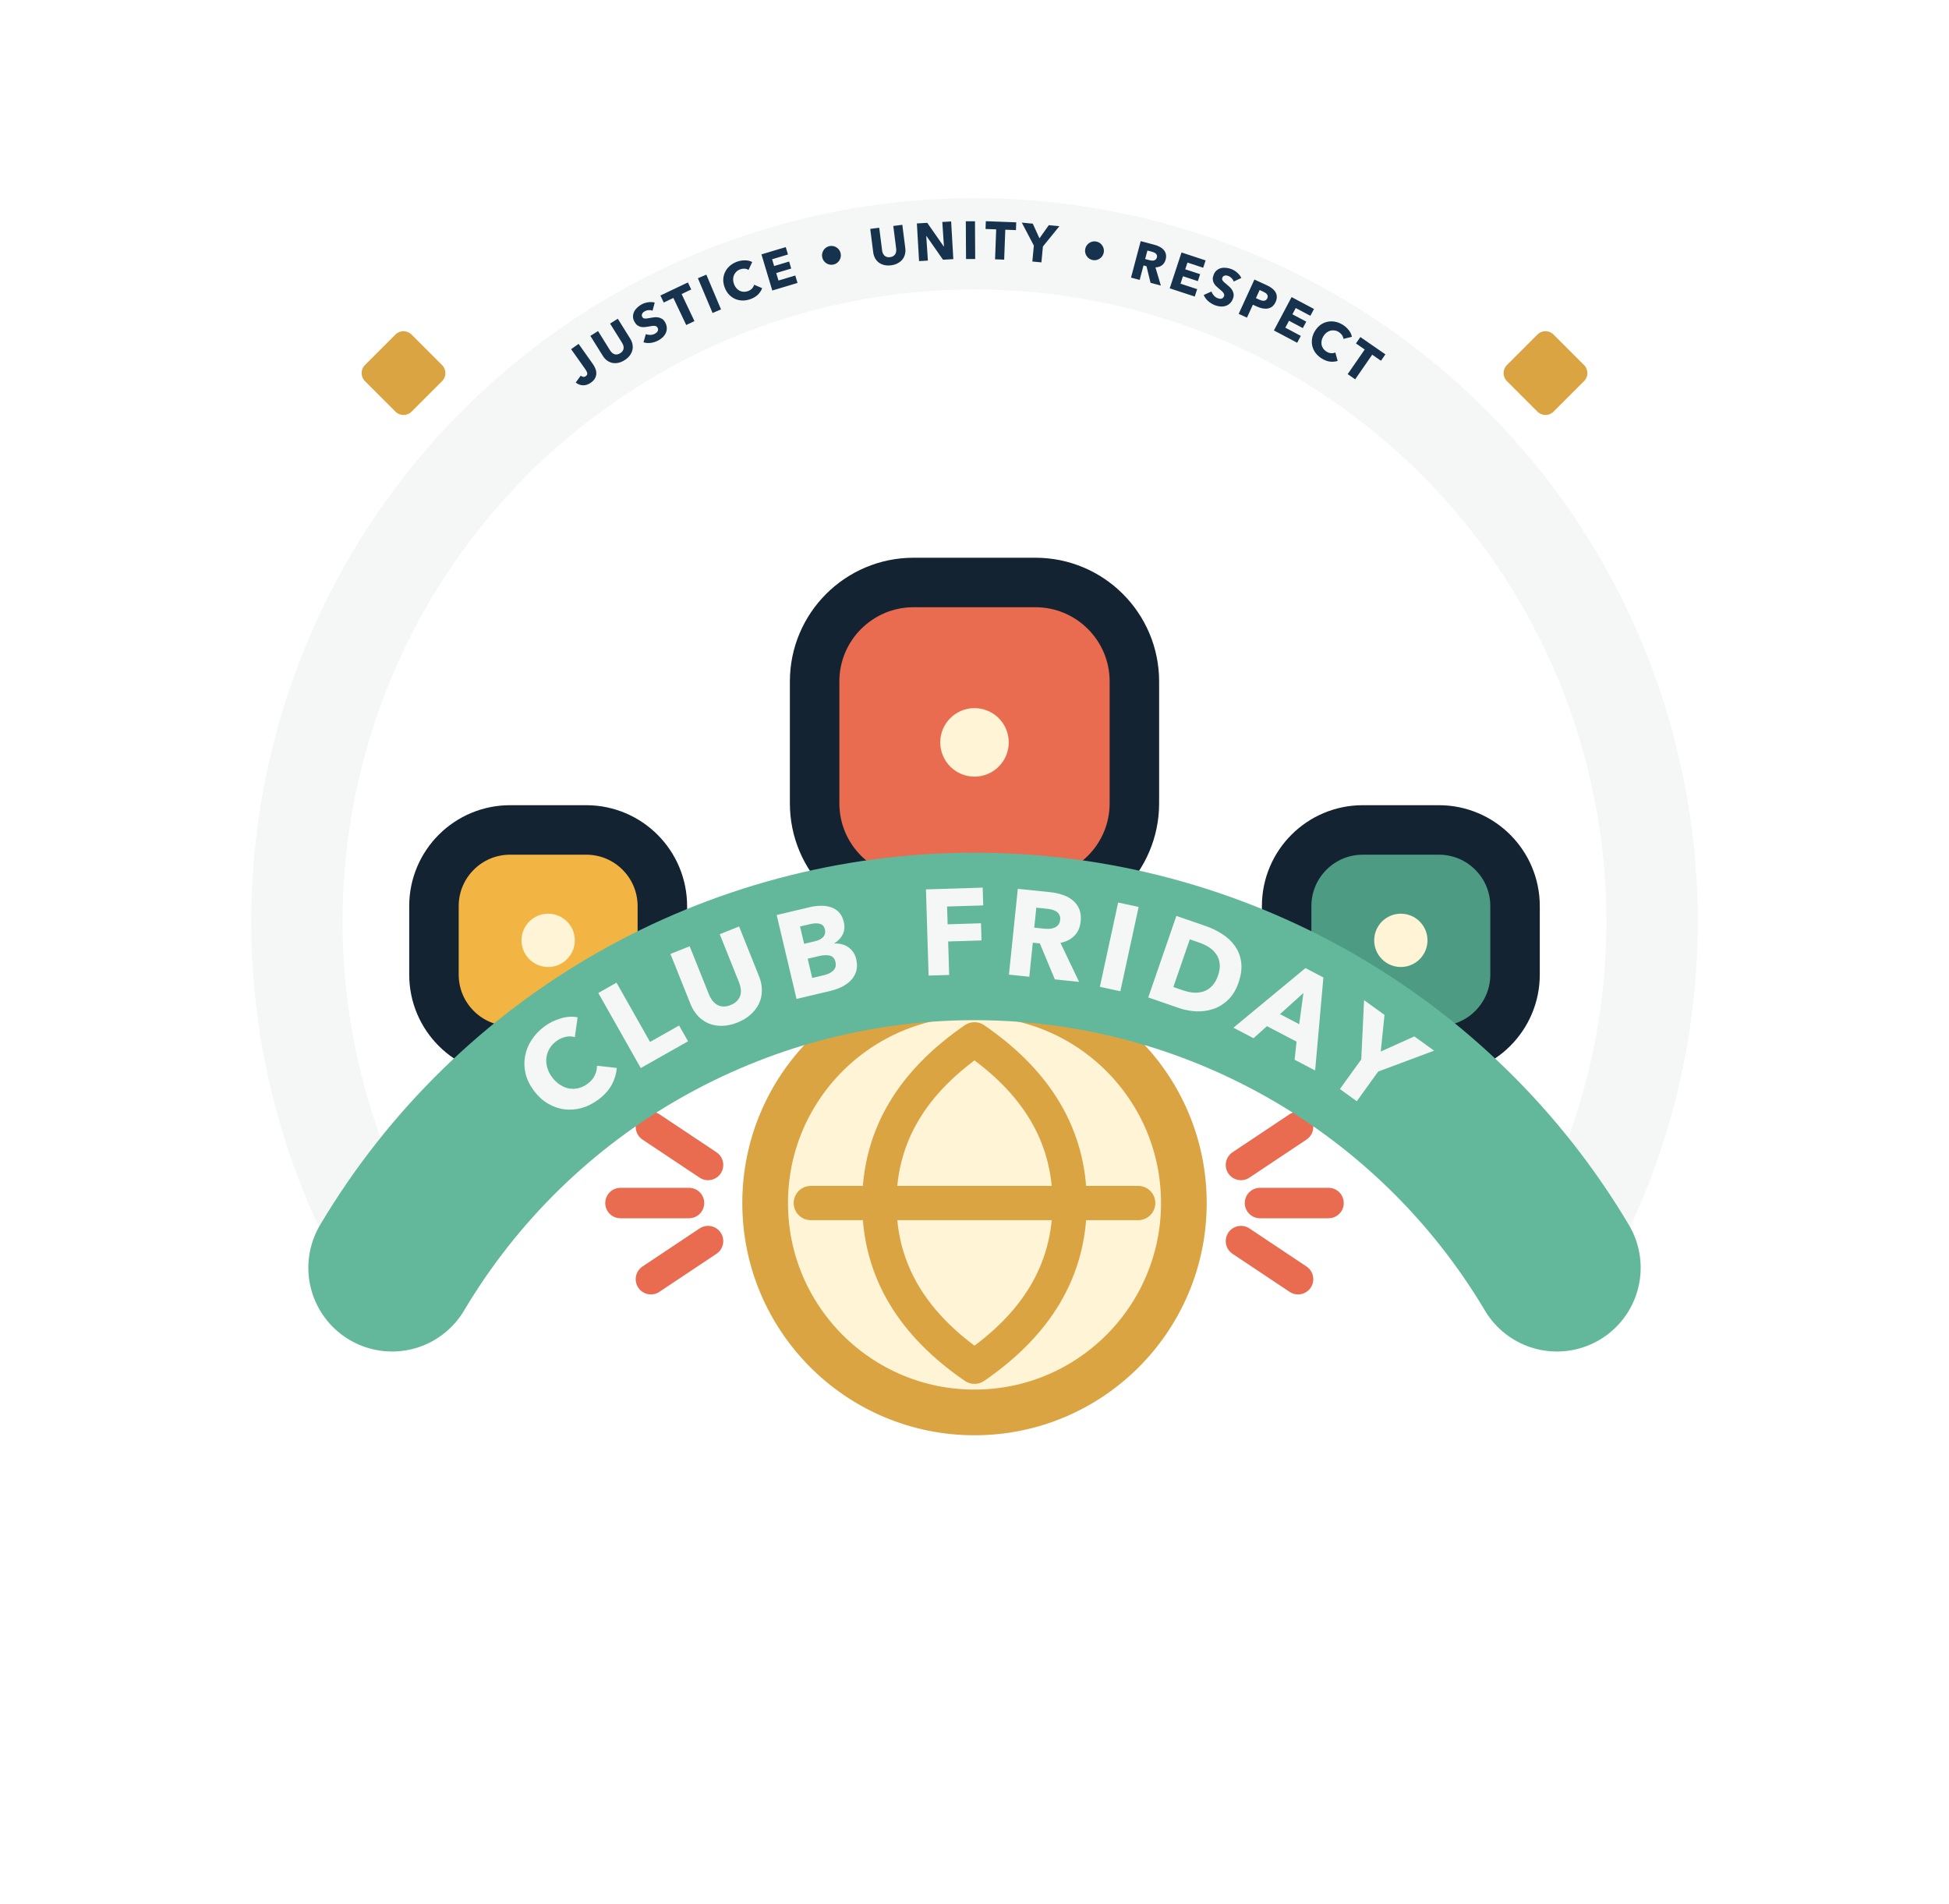
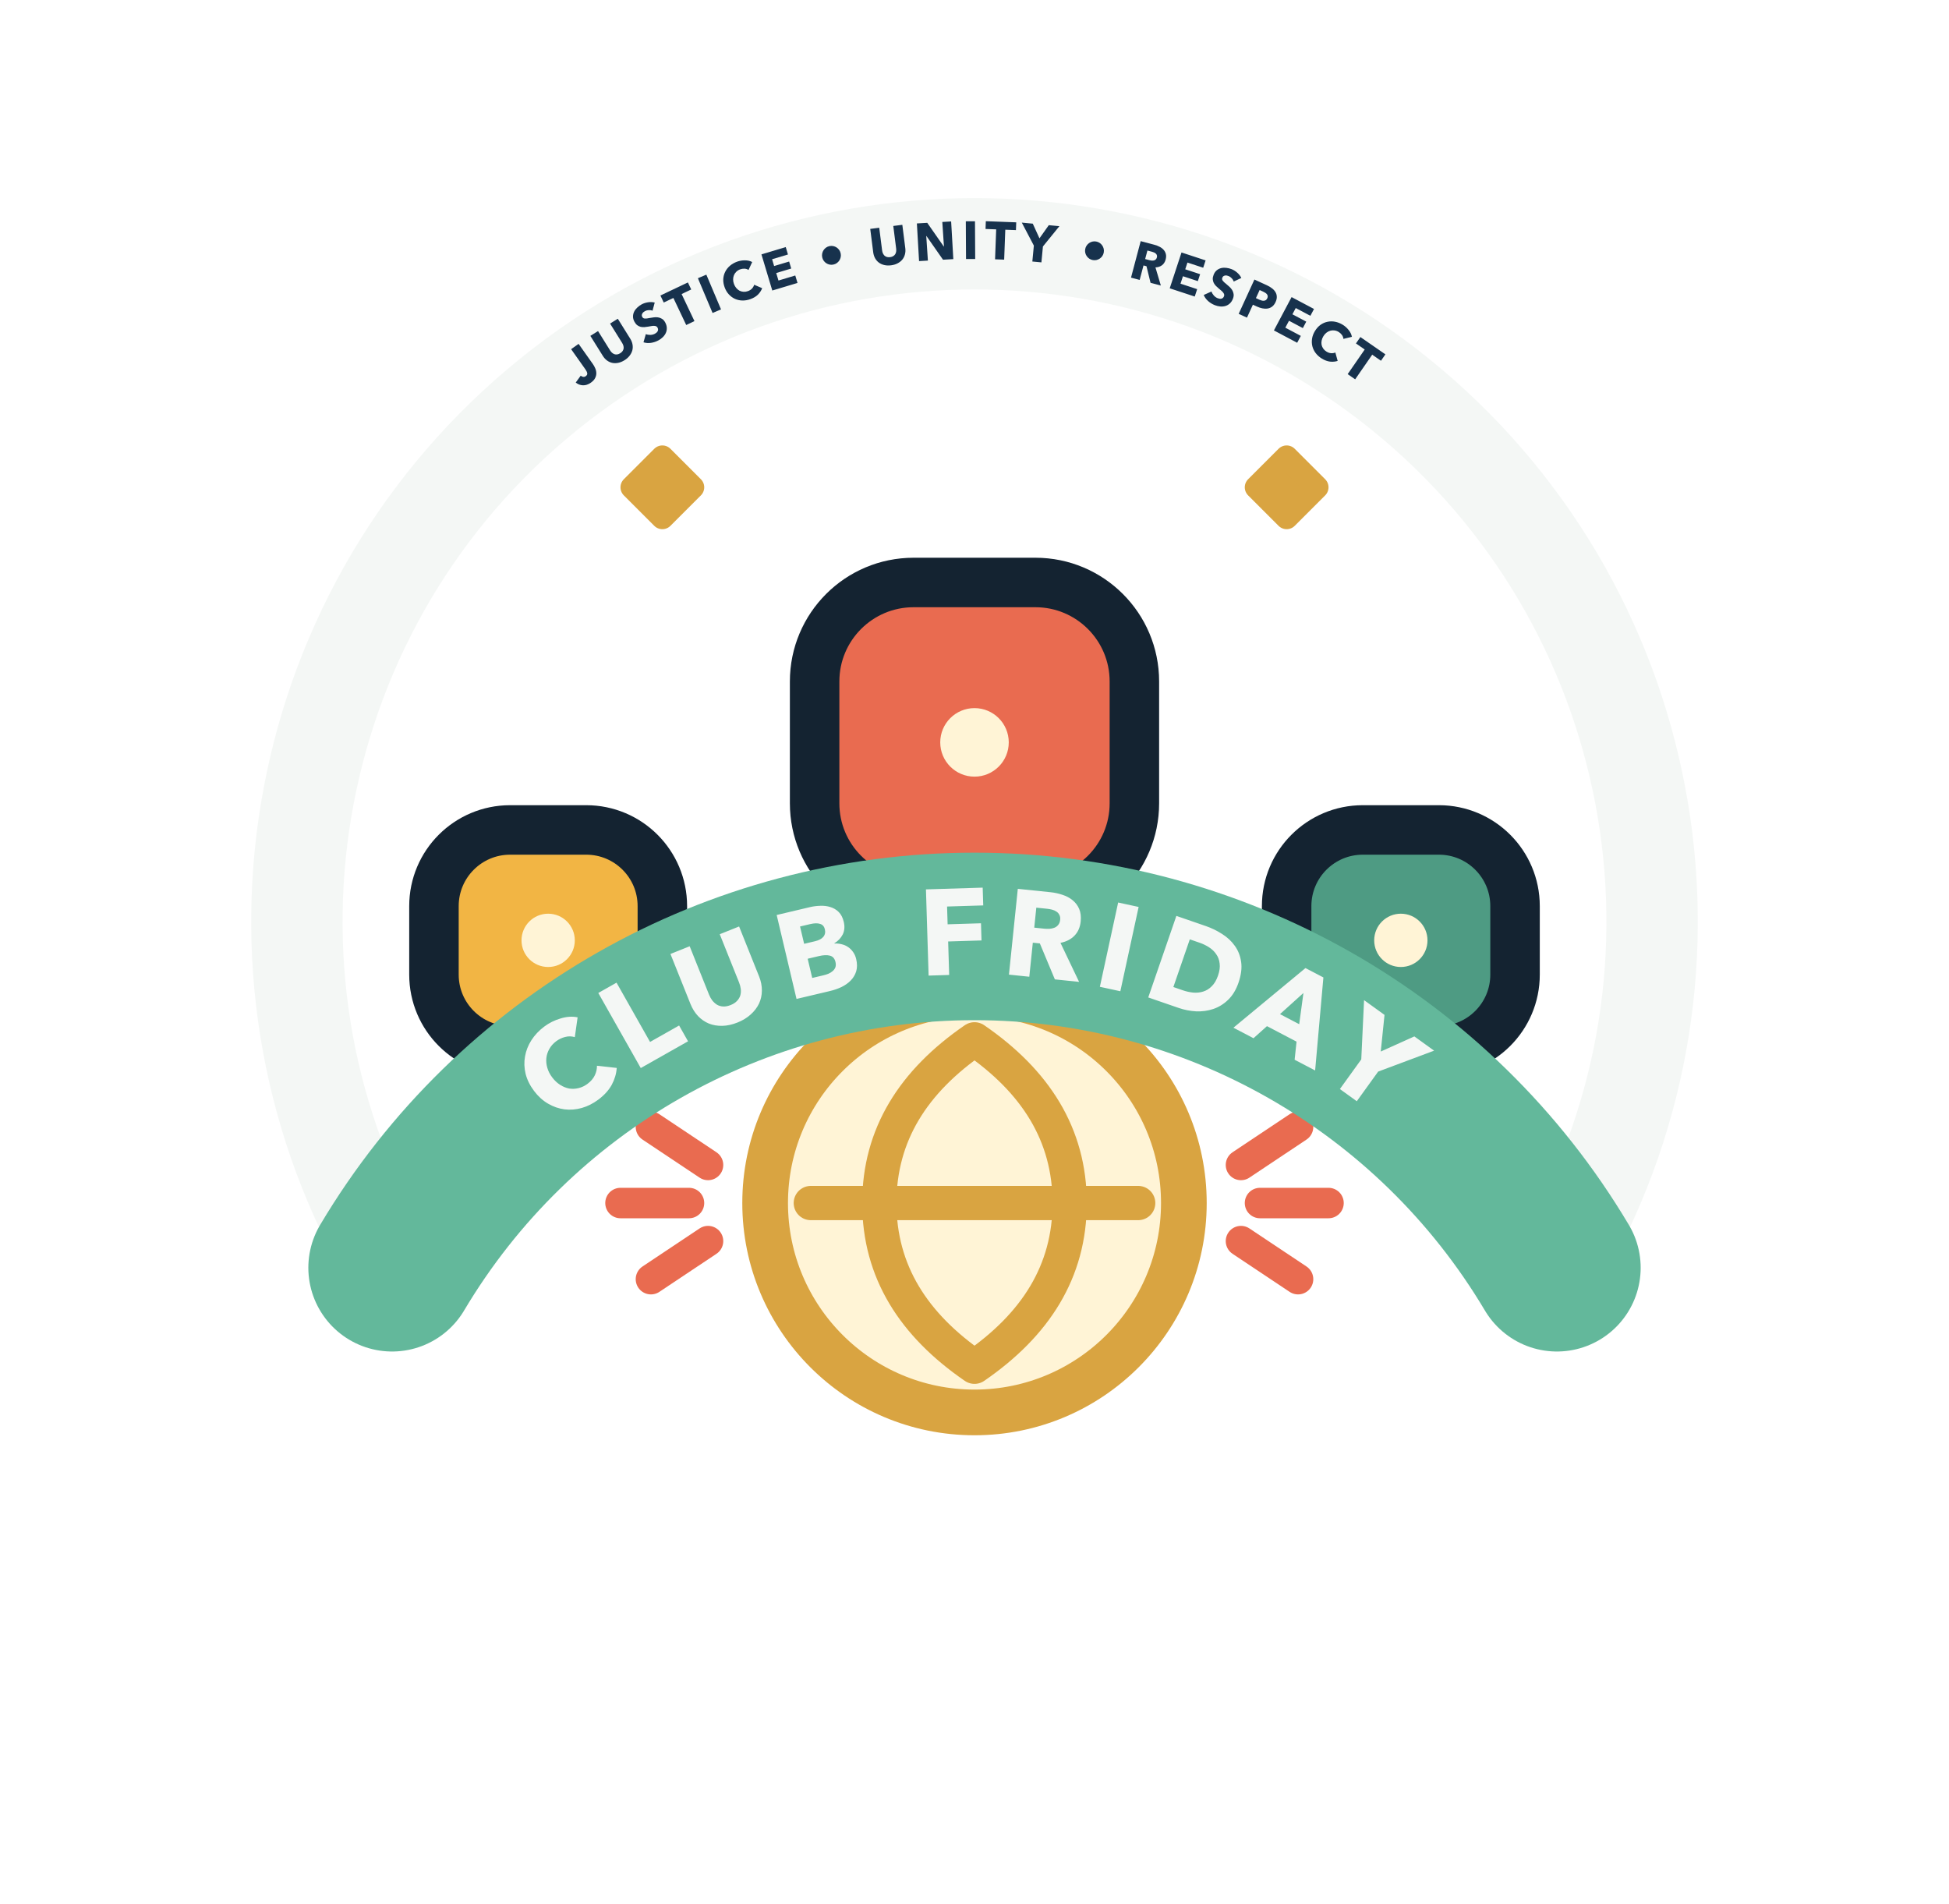
<svg xmlns="http://www.w3.org/2000/svg" viewBox="0 0 512 500" role="img" aria-labelledby="title desc" version="1.1" id="svg15">
  <g stroke="#F4F7F5" stroke-width="13" stroke-linecap="round" stroke-linejoin="round" id="g8">
    <path fill="none" stroke="#F4F7F5" d="M103 333a178 178 0 1 1 306 0" id="path1" />
    <g id="younger-member" aria-label="younger-member">
      <rect x="114" y="218" width="60" height="58" rx="20" fill="#F2B544" stroke="#142331" id="rect1" />
      <circle cx="144" cy="247" r="7" fill="#FFF4D6" stroke="none" id="circle1" />
    </g>
    <g id="adult-member" aria-label="adult-member">
      <rect x="214" y="153" width="84" height="84" rx="26" fill="#E96B50" stroke="#142331" id="rect2" />
      <circle cx="256" cy="195" r="9" fill="#FFF4D6" stroke="none" id="circle2" />
    </g>
    <g id="older-member" aria-label="older-member">
      <rect x="338" y="218" width="60" height="58" rx="20" fill="#4E9B83" stroke="#142331" id="rect3" />
      <circle cx="368" cy="247" r="7" fill="#FFF4D6" stroke="none" id="circle3" />
    </g>
    <circle cx="256" cy="316" r="55" fill="#FFF4D6" stroke="#D9A441" stroke-width="12" id="circle4" />
    <path fill="none" stroke="#D9A441" stroke-width="9" d="M256 273c-16 11-25 25-25 43s9 32 25 43m0-86c16 11 25 25 25 43s-9 32-25 43m-43-43h86" id="path4" />
    <path fill="none" stroke="#E96B50" stroke-width="8" d="M181 316h-18M186 306l-15-10M186 326l-15 10M331 316h18M326 306l15-10M326 326l15 10" id="path5" />
    <path fill="none" stroke="#63B89B" d="M103 333a178 178 0 0 1 306 0" id="path6" />
-     <path fill="#D9A441" stroke="#D9A441" stroke-width="6" d="m106 90 8 8-8 8-8-8z" id="path7" />
-     <path fill="#D9A441" stroke="#D9A441" stroke-width="6" d="m406 90 8 8-8 8-8-8z" id="path8" />
+     <path fill="#D9A441" stroke="#D9A441" stroke-width="6" d="m174 120 8 8-8 8-8-8z" id="path7" />
+     <path fill="#D9A441" stroke="#D9A441" stroke-width="6" d="m338 120 8 8-8 8-8-8z" id="path8" />
  </g>
  <defs id="defs8">
    <path id="motto-arc" d="M103 333a178 178 0 1 1 306 0" />
    <path id="name-arc" d="M103 333a178 178 0 0 1 306 0" />
  </defs>
  <path d="M103 333a178 178 0 1 1 306 0" fill="none" stroke="#F4F7F5" stroke-width="24" stroke-linecap="round" id="path9" />
  <path d="M103 333a178 178 0 0 1 306 0" fill="none" stroke="#63B89B" stroke-width="44" stroke-linecap="round" id="path10" />
  <g font-family="Avenir Next, Trebuchet MS, Arial, sans-serif" text-anchor="middle" id="g15">
    <g id="text14" style="font-weight:700;font-size:14px;letter-spacing:1.5" aria-label="JUSTICE•UNITY•RESPECT">
      <path style="fill:#17324d" d="m 155.767,95.652 q 0.34,0.48 0.597,1.087 0.269,0.598 0.287,1.254 0.022,0.636 -0.302,1.294 -0.312,0.65 -1.135,1.232 -1.029,0.728 -2.086,0.687 -1.066,-0.052 -1.885,-0.724 l 1.313,-1.804 q 0.306,0.263 0.65,0.312 0.355,0.041 0.663,-0.178 0.48,-0.34 0.394,-0.776 -0.074,-0.445 -0.455,-0.982 l -3.777,-5.337 1.966,-1.391 3.769,5.325 z m 9.796,-6.688 q 0.474,0.76 0.605,1.553 0.136,0.773 -0.058,1.521 -0.201,0.736 -0.723,1.408 -0.51,0.664 -1.329,1.175 -0.832,0.519 -1.652,0.684 -0.821,0.165 -1.558,0.015 -0.745,-0.163 -1.379,-0.625 -0.642,-0.474 -1.116,-1.234 l -3.267,-5.239 2.02,-1.259 3.163,5.073 q 0.215,0.345 0.491,0.602 0.288,0.25 0.621,0.388 0.338,0.119 0.724,0.076 0.398,-0.05 0.825,-0.317 0.428,-0.267 0.636,-0.594 0.22,-0.335 0.262,-0.691 0.035,-0.368 -0.075,-0.729 -0.109,-0.361 -0.324,-0.705 l -3.163,-5.073 2.031,-1.267 3.267,5.239 z m 5.857,-7.349 q -0.458,-0.198 -1.008,-0.154 -0.544,0.025 -0.95,0.245 -0.209,0.114 -0.411,0.271 -0.189,0.15 -0.301,0.355 -0.119,0.192 -0.148,0.431 -0.024,0.22 0.116,0.478 0.12,0.221 0.287,0.322 0.179,0.094 0.411,0.111 0.245,0.011 0.544,-0.025 0.293,-0.047 0.654,-0.116 0.523,-0.093 1.103,-0.169 0.573,-0.088 1.127,-0.007 0.554,0.082 1.053,0.384 0.492,0.29 0.846,0.942 0.407,0.751 0.425,1.458 0.023,0.688 -0.251,1.299 -0.274,0.611 -0.783,1.11 -0.509,0.5 -1.149,0.847 -0.935,0.508 -1.982,0.662 -1.054,0.142 -1.96,-0.147 l 0.616,-2.151 q 0.534,0.22 1.197,0.21 0.669,-0.029 1.186,-0.309 0.234,-0.127 0.429,-0.296 0.195,-0.169 0.295,-0.367 0.112,-0.204 0.11,-0.442 -0.002,-0.238 -0.142,-0.496 -0.134,-0.246 -0.35,-0.352 -0.217,-0.105 -0.524,-0.114 -0.302,-0.027 -0.706,0.049 -0.399,0.057 -0.903,0.156 -0.492,0.092 -0.998,0.128 -0.494,0.029 -0.967,-0.08 -0.468,-0.128 -0.885,-0.427 -0.412,-0.318 -0.732,-0.909 -0.394,-0.726 -0.379,-1.403 0.015,-0.677 0.314,-1.27 0.299,-0.593 0.822,-1.068 0.516,-0.487 1.131,-0.821 0.738,-0.401 1.648,-0.544 0.922,-0.15 1.788,0.065 z m 7.638,-4.377 3.375,7.107 -2.163,1.027 -3.375,-7.107 -2.529,1.201 -0.877,-1.846 7.221,-3.43 0.877,1.846 z m 8.136,4.973 -3.856,-9.131 2.218,-0.937 3.856,9.131 z M 200.224,75.696 q -0.358,0.936 -1.11,1.689 -0.758,0.74 -1.941,1.174 -1.078,0.395 -2.128,0.377 -1.037,-0.022 -1.944,-0.421 -0.911,-0.412 -1.625,-1.179 -0.714,-0.767 -1.113,-1.858 -0.41,-1.117 -0.361,-2.164 0.062,-1.052 0.514,-1.933 0.447,-0.895 1.242,-1.574 0.795,-0.679 1.86,-1.069 0.986,-0.361 2.062,-0.353 1.085,-0.01 1.922,0.444 l -0.966,2.084 q -0.474,-0.318 -1.064,-0.341 -0.59,-0.022 -1.129,0.175 -0.592,0.217 -1.009,0.623 -0.409,0.389 -0.624,0.9 -0.215,0.511 -0.22,1.109 -0.009,0.585 0.217,1.203 0.231,0.631 0.621,1.084 0.39,0.454 0.871,0.709 0.49,0.238 1.053,0.27 0.563,0.032 1.142,-0.18 0.67,-0.246 1.074,-0.692 0.403,-0.446 0.551,-0.977 l 2.104,0.899 z m 2.656,0.613 -2.85,-9.493 6.383,-1.916 0.584,1.944 -4.17,1.252 0.535,1.783 3.942,-1.183 0.551,1.837 -3.942,1.183 0.592,1.971 4.412,-1.324 0.588,1.958 z" id="path15" />
      <path style="fill:#17324d" d="m 220.84,66.548 q 0.109,0.506 0.011,0.986 -0.098,0.479 -0.355,0.878 -0.258,0.399 -0.655,0.685 -0.397,0.286 -0.903,0.395 -0.506,0.109 -0.986,0.011 -0.479,-0.098 -0.878,-0.355 -0.399,-0.258 -0.685,-0.655 -0.286,-0.397 -0.395,-0.903 -0.109,-0.506 -0.011,-0.986 0.098,-0.479 0.355,-0.878 0.258,-0.399 0.655,-0.685 0.397,-0.286 0.903,-0.395 0.506,-0.109 0.986,-0.011 0.479,0.098 0.878,0.355 0.399,0.258 0.685,0.655 0.286,0.397 0.395,0.903 z" id="path16" />
      <path style="fill:#17324d" d="m 237.819,65.176 q 0.113,0.889 -0.099,1.664 -0.2,0.759 -0.688,1.358 -0.49,0.584 -1.245,0.977 -0.741,0.39 -1.699,0.512 -0.972,0.124 -1.787,-0.069 -0.815,-0.193 -1.422,-0.638 -0.609,-0.459 -0.992,-1.144 -0.385,-0.699 -0.498,-1.588 l -0.778,-6.125 2.361,-0.3 0.754,5.93 q 0.051,0.403 0.194,0.752 0.157,0.347 0.402,0.612 0.258,0.25 0.626,0.372 0.382,0.121 0.882,0.057 0.5,-0.064 0.826,-0.274 0.34,-0.213 0.527,-0.519 0.185,-0.32 0.236,-0.693 0.051,-0.373 1.6e-4,-0.776 l -0.754,-5.93 2.375,-0.302 0.778,6.125 z m 9.907,3.044 -4.358,-6.24 -0.042,0.002 0.431,6.468 -2.32,0.134 -0.573,-9.895 2.725,-0.158 4.343,6.227 0.042,-0.002 -0.43,-6.454 2.32,-0.134 0.573,9.895 z m 6.05,-0.178 -0.058,-9.912 2.408,-0.014 0.058,9.912 z m 10.313,-7.703 -0.295,7.862 -2.392,-0.09 0.295,-7.862 -2.798,-0.105 0.076,-2.043 7.988,0.299 -0.076,2.043 z m 9.886,4.398 -0.397,4.181 -2.383,-0.226 0.397,-4.181 -3.168,-6.038 2.885,0.274 1.758,3.851 2.451,-3.452 2.787,0.264 z" id="path17" />
      <path style="fill:#17324d" d="m 289.958,66.311 q -0.091,0.51 -0.363,0.916 -0.272,0.406 -0.662,0.678 -0.39,0.272 -0.865,0.386 -0.476,0.114 -0.985,0.023 -0.51,-0.091 -0.916,-0.363 -0.406,-0.272 -0.678,-0.662 -0.272,-0.39 -0.386,-0.865 -0.114,-0.476 -0.023,-0.985 0.091,-0.51 0.363,-0.916 0.272,-0.406 0.662,-0.678 0.39,-0.272 0.865,-0.386 0.476,-0.114 0.985,-0.023 0.51,0.091 0.916,0.363 0.406,0.272 0.678,0.662 0.272,0.39 0.386,0.865 0.114,0.476 0.023,0.985 z" id="path18" />
      <path style="fill:#17324d" d="m 302.245,74.283 -1.062,-4.352 -0.785,-0.208 -1.009,3.802 -2.273,-0.603 2.542,-9.581 3.654,0.969 q 0.69,0.183 1.3,0.504 0.627,0.311 1.052,0.786 0.438,0.478 0.602,1.116 0.164,0.637 -0.055,1.463 -0.258,0.974 -0.962,1.497 -0.704,0.523 -1.713,0.56 l 1.416,4.764 z m 1.668,-6.669 q 0.09,-0.338 -0.005,-0.581 -0.078,-0.252 -0.279,-0.422 -0.184,-0.179 -0.458,-0.295 -0.26,-0.112 -0.517,-0.181 l -1.231,-0.327 -0.592,2.233 1.096,0.291 q 0.284,0.075 0.593,0.114 0.312,0.025 0.588,-0.032 0.276,-0.057 0.486,-0.248 0.223,-0.187 0.32,-0.552 z m 3.372,8.118 3.096,-9.416 6.331,2.082 -0.634,1.928 -4.136,-1.36 -0.582,1.769 3.91,1.286 -0.599,1.822 -3.91,-1.286 -0.643,1.955 4.376,1.439 -0.638,1.942 z m 16.807,-1.778 q -0.144,-0.477 -0.531,-0.87 -0.369,-0.4 -0.8,-0.569 -0.222,-0.087 -0.472,-0.14 -0.237,-0.048 -0.465,-0.002 -0.223,0.033 -0.425,0.164 -0.184,0.124 -0.291,0.397 -0.092,0.235 -0.062,0.427 0.043,0.197 0.18,0.386 0.15,0.194 0.369,0.4 0.225,0.193 0.51,0.425 0.408,0.34 0.84,0.735 0.437,0.382 0.732,0.858 0.295,0.476 0.385,1.053 0.095,0.563 -0.175,1.254 -0.311,0.795 -0.841,1.264 -0.511,0.461 -1.155,0.645 -0.643,0.184 -1.354,0.116 -0.71,-0.068 -1.388,-0.333 -0.991,-0.388 -1.784,-1.089 -0.788,-0.714 -1.15,-1.593 l 2.042,-0.914 q 0.176,0.55 0.611,1.051 0.453,0.493 1.001,0.708 0.248,0.097 0.503,0.137 0.255,0.04 0.47,-0.011 0.228,-0.046 0.409,-0.201 0.181,-0.155 0.288,-0.428 0.102,-0.261 0.043,-0.494 -0.059,-0.234 -0.25,-0.474 -0.173,-0.248 -0.492,-0.509 -0.301,-0.268 -0.701,-0.59 -0.387,-0.317 -0.741,-0.681 -0.341,-0.359 -0.562,-0.791 -0.203,-0.44 -0.244,-0.952 -0.022,-0.52 0.223,-1.146 0.301,-0.769 0.828,-1.194 0.527,-0.425 1.173,-0.578 0.646,-0.153 1.346,-0.059 0.705,0.081 1.357,0.336 0.782,0.306 1.478,0.91 0.709,0.608 1.102,1.409 z m 11.002,5.381 q -0.362,0.789 -0.906,1.202 -0.538,0.4 -1.186,0.503 -0.648,0.103 -1.367,-0.042 -0.719,-0.145 -1.419,-0.466 l -1.082,-0.496 -1.558,3.398 -2.176,-0.998 4.133,-9.009 3.309,1.518 q 0.738,0.339 1.304,0.783 0.585,0.438 0.904,0.984 0.338,0.54 0.36,1.197 0.041,0.65 -0.315,1.426 z m -2.182,-0.985 q 0.146,-0.318 0.112,-0.58 -0.034,-0.262 -0.198,-0.476 -0.164,-0.214 -0.426,-0.38 -0.25,-0.161 -0.542,-0.295 l -0.954,-0.438 -0.975,2.125 0.916,0.42 q 0.305,0.14 0.609,0.218 0.303,0.078 0.578,0.049 0.287,-0.022 0.508,-0.167 0.226,-0.158 0.372,-0.476 z m 1.744,8.444 4.643,-8.757 5.888,3.122 -0.951,1.793 -3.847,-2.04 -0.872,1.645 3.636,1.928 -0.898,1.695 -3.636,-1.928 -0.964,1.818 4.069,2.158 -0.957,1.806 z m 16.749,8.008 q -0.955,0.303 -2.013,0.184 -1.051,-0.132 -2.127,-0.787 -0.981,-0.597 -1.621,-1.43 -0.628,-0.825 -0.882,-1.783 -0.246,-0.969 -0.09,-2.005 0.156,-1.036 0.76,-2.029 0.619,-1.016 1.468,-1.63 0.861,-0.607 1.832,-0.802 0.979,-0.207 2.005,-0.009 1.026,0.199 1.995,0.789 0.897,0.546 1.561,1.393 0.684,0.842 0.85,1.78 l -2.232,0.542 q -0.047,-0.569 -0.397,-1.045 -0.35,-0.475 -0.84,-0.774 -0.538,-0.328 -1.116,-0.401 -0.559,-0.078 -1.093,0.072 -0.534,0.15 -1.005,0.519 -0.463,0.357 -0.806,0.919 -0.349,0.574 -0.461,1.161 -0.112,0.588 -0.012,1.124 0.119,0.531 0.445,0.992 0.326,0.461 0.852,0.781 0.61,0.371 1.21,0.409 0.6,0.038 1.108,-0.178 l 0.607,2.206 z m 9.073,-1.636 -4.477,6.47 -1.969,-1.362 4.477,-6.47 -2.302,-1.593 1.163,-1.681 6.573,4.549 -1.163,1.681 z" id="path19" />
    </g>
    <path d="m 162.018,280.513 q -0.163,2.285 -1.312,4.431 -1.168,2.12 -3.47,3.851 -2.097,1.577 -4.406,2.234 -2.284,0.637 -4.531,0.365 -2.266,-0.298 -4.335,-1.504 -2.069,-1.207 -3.666,-3.329 -1.635,-2.174 -2.221,-4.496 -0.56,-2.342 -0.154,-4.569 0.387,-2.253 1.677,-4.265 1.29,-2.011 3.361,-3.57 1.918,-1.443 4.279,-2.137 2.367,-0.739 4.499,-0.301 l -0.735,5.198 q -1.249,-0.382 -2.554,-0.041 -1.305,0.341 -2.354,1.13 -1.151,0.866 -1.795,2.031 -0.638,1.121 -0.771,2.382 -0.133,1.261 0.253,2.572 0.367,1.286 1.271,2.488 0.923,1.227 2.076,1.962 1.153,0.734 2.376,0.976 1.229,0.197 2.483,-0.106 1.254,-0.303 2.379,-1.149 1.304,-0.981 1.891,-2.224 0.587,-1.242 0.56,-2.503 l 5.198,0.575 z m 6.308,0.032 -11.155,-19.72 4.791,-2.71 8.807,15.57 7.632,-4.317 2.348,4.15 z m 31.08,-24.088 q 0.761,1.901 0.738,3.737 -0.005,1.795 -0.742,3.399 -0.748,1.575 -2.192,2.877 -1.414,1.29 -3.464,2.111 -2.079,0.833 -3.993,0.875 -1.913,0.042 -3.512,-0.593 -1.611,-0.665 -2.853,-1.96 -1.254,-1.325 -2.016,-3.226 l -5.246,-13.101 5.05,-2.022 5.079,12.685 q 0.345,0.862 0.862,1.551 0.547,0.677 1.242,1.123 0.713,0.404 1.599,0.463 0.915,0.047 1.985,-0.381 1.069,-0.428 1.669,-1.082 0.63,-0.666 0.867,-1.45 0.226,-0.814 0.124,-1.67 -0.101,-0.856 -0.446,-1.717 l -5.079,-12.685 5.08,-2.034 5.246,13.101 z m 25.513,-4.548 q 0.427,1.806 0.006,3.221 -0.429,1.384 -1.436,2.411 -1.007,1.027 -2.451,1.731 -1.421,0.665 -3.009,1.041 l -8.782,2.077 -5.215,-22.048 8.782,-2.077 q 1.277,-0.302 2.682,-0.338 1.398,-0.068 2.643,0.329 1.237,0.365 2.18,1.293 0.943,0.928 1.341,2.609 0.435,1.837 -0.275,3.288 -0.717,1.419 -2.211,2.331 l 0.015,0.062 q 0.971,-0.065 1.884,0.179 0.937,0.206 1.683,0.72 0.777,0.507 1.326,1.298 0.58,0.784 0.838,1.873 z m -8.229,-7.82 q -0.265,-1.121 -1.255,-1.413 -0.966,-0.331 -2.648,0.067 l -2.616,0.619 1.075,4.547 2.865,-0.678 q 1.495,-0.354 2.164,-1.137 0.693,-0.822 0.414,-2.005 z m 2.786,8.581 q -0.324,-1.37 -1.477,-1.656 -1.153,-0.286 -2.866,0.119 l -2.958,0.7 1.193,5.045 2.99,-0.707 q 0.623,-0.147 1.255,-0.395 0.656,-0.287 1.119,-0.692 0.494,-0.413 0.719,-0.992 0.217,-0.61 0.026,-1.42 z m 29.319,-14.554 0.144,4.67 8.764,-0.27 0.139,4.51 -8.764,0.27 0.271,8.796 -5.405,0.167 -0.698,-22.645 14.905,-0.46 0.144,4.67 z m 28.316,19.137 -3.945,-9.448 -1.846,-0.191 -0.925,8.944 -5.348,-0.553 2.33,-22.536 8.594,0.888 q 1.623,0.168 3.115,0.676 1.527,0.48 2.654,1.4 1.159,0.924 1.756,2.305 0.597,1.381 0.396,3.322 -0.237,2.292 -1.64,3.723 -1.403,1.431 -3.668,1.873 l 4.892,10.253 z m 1.393,-15.652 q 0.082,-0.796 -0.219,-1.309 -0.266,-0.542 -0.78,-0.853 -0.48,-0.339 -1.138,-0.504 -0.627,-0.161 -1.232,-0.224 l -2.897,-0.299 -0.543,5.252 2.578,0.267 q 0.668,0.069 1.379,0.046 0.713,-0.055 1.316,-0.282 0.603,-0.227 1.009,-0.732 0.438,-0.502 0.527,-1.361 z m 10.43,17.601 4.804,-22.141 5.379,1.167 -4.804,22.141 z m 36.42,-1.078 q -0.97,2.813 -2.739,4.505 -1.728,1.672 -3.911,2.408 -2.143,0.716 -4.51,0.611 -2.357,-0.136 -4.565,-0.897 l -7.986,-2.755 7.387,-21.418 7.744,2.671 q 2.269,0.783 4.289,2.089 2.031,1.276 3.327,3.111 1.307,1.805 1.656,4.227 0.349,2.422 -0.694,5.447 z m -5.385,-1.857 q 0.626,-1.815 0.428,-3.204 -0.157,-1.408 -0.916,-2.448 -0.718,-1.06 -1.884,-1.801 -1.136,-0.73 -2.467,-1.189 l -2.571,-0.887 -4.32,12.524 2.45,0.845 q 1.392,0.48 2.766,0.616 1.416,0.116 2.634,-0.276 1.249,-0.382 2.241,-1.393 1.022,-1.001 1.638,-2.786 z m 20.127,22.094 0.503,-4.757 -7.768,-4.066 -3.537,3.169 -5.273,-2.76 18.926,-15.666 4.706,2.463 -2.17,24.436 z m 2.314,-17.534 -6.157,5.554 5.047,2.641 z m 19.631,20.647 -5.616,7.786 -4.438,-3.201 5.616,-7.786 0.735,-15.568 5.372,3.875 -0.986,9.626 8.824,-3.973 5.191,3.744 z" id="text15" style="font-weight:800;font-size:32px;letter-spacing:4;fill:#f4f7f5" aria-label="CLUB FRIDAY" />
  </g>
</svg>
